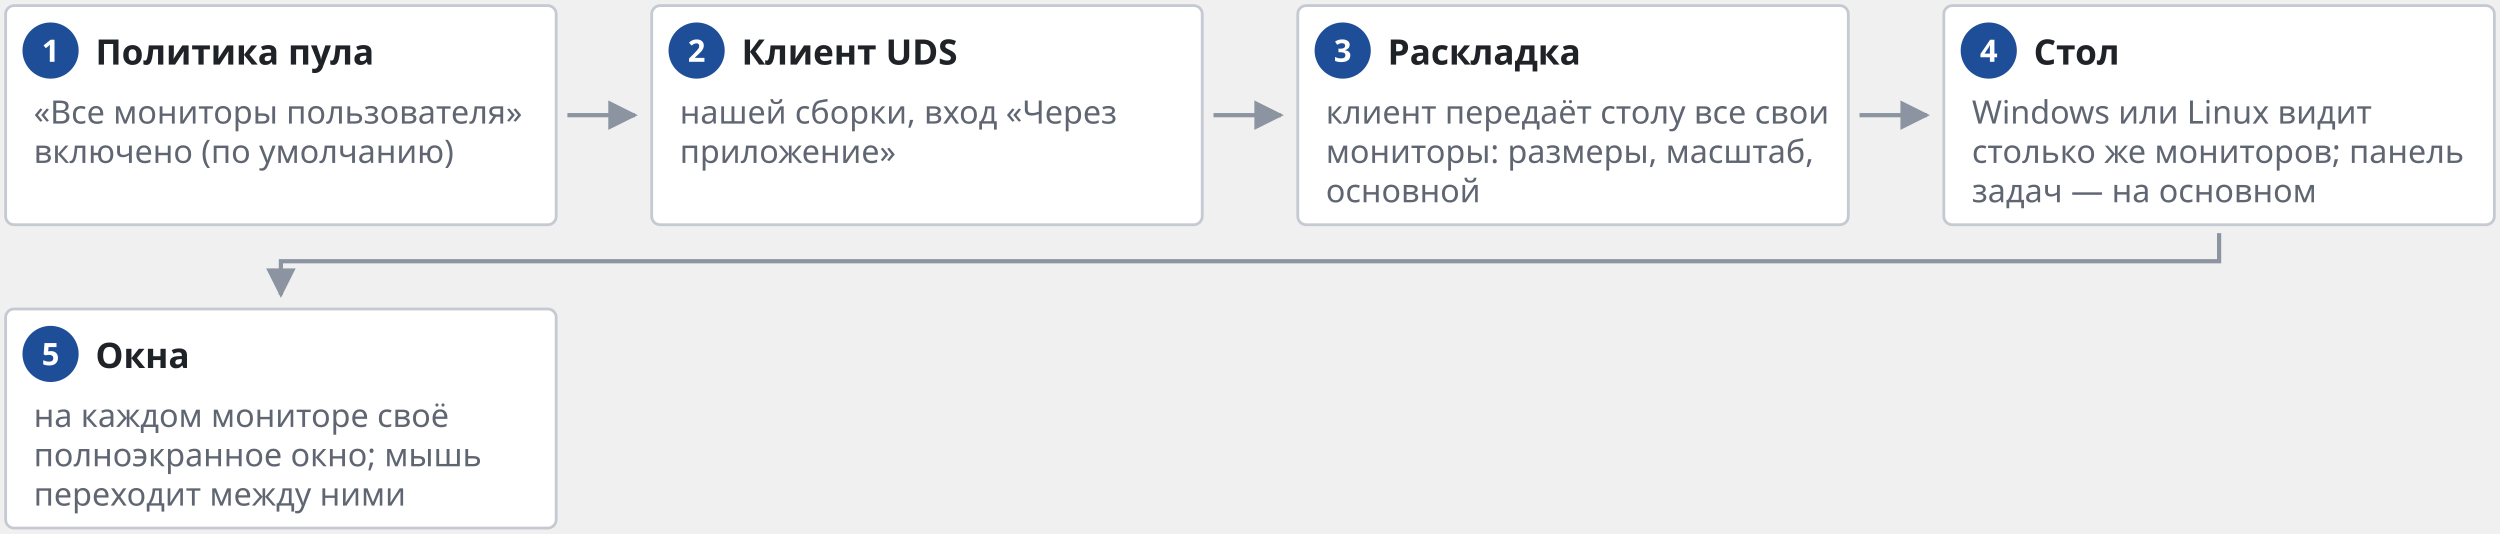
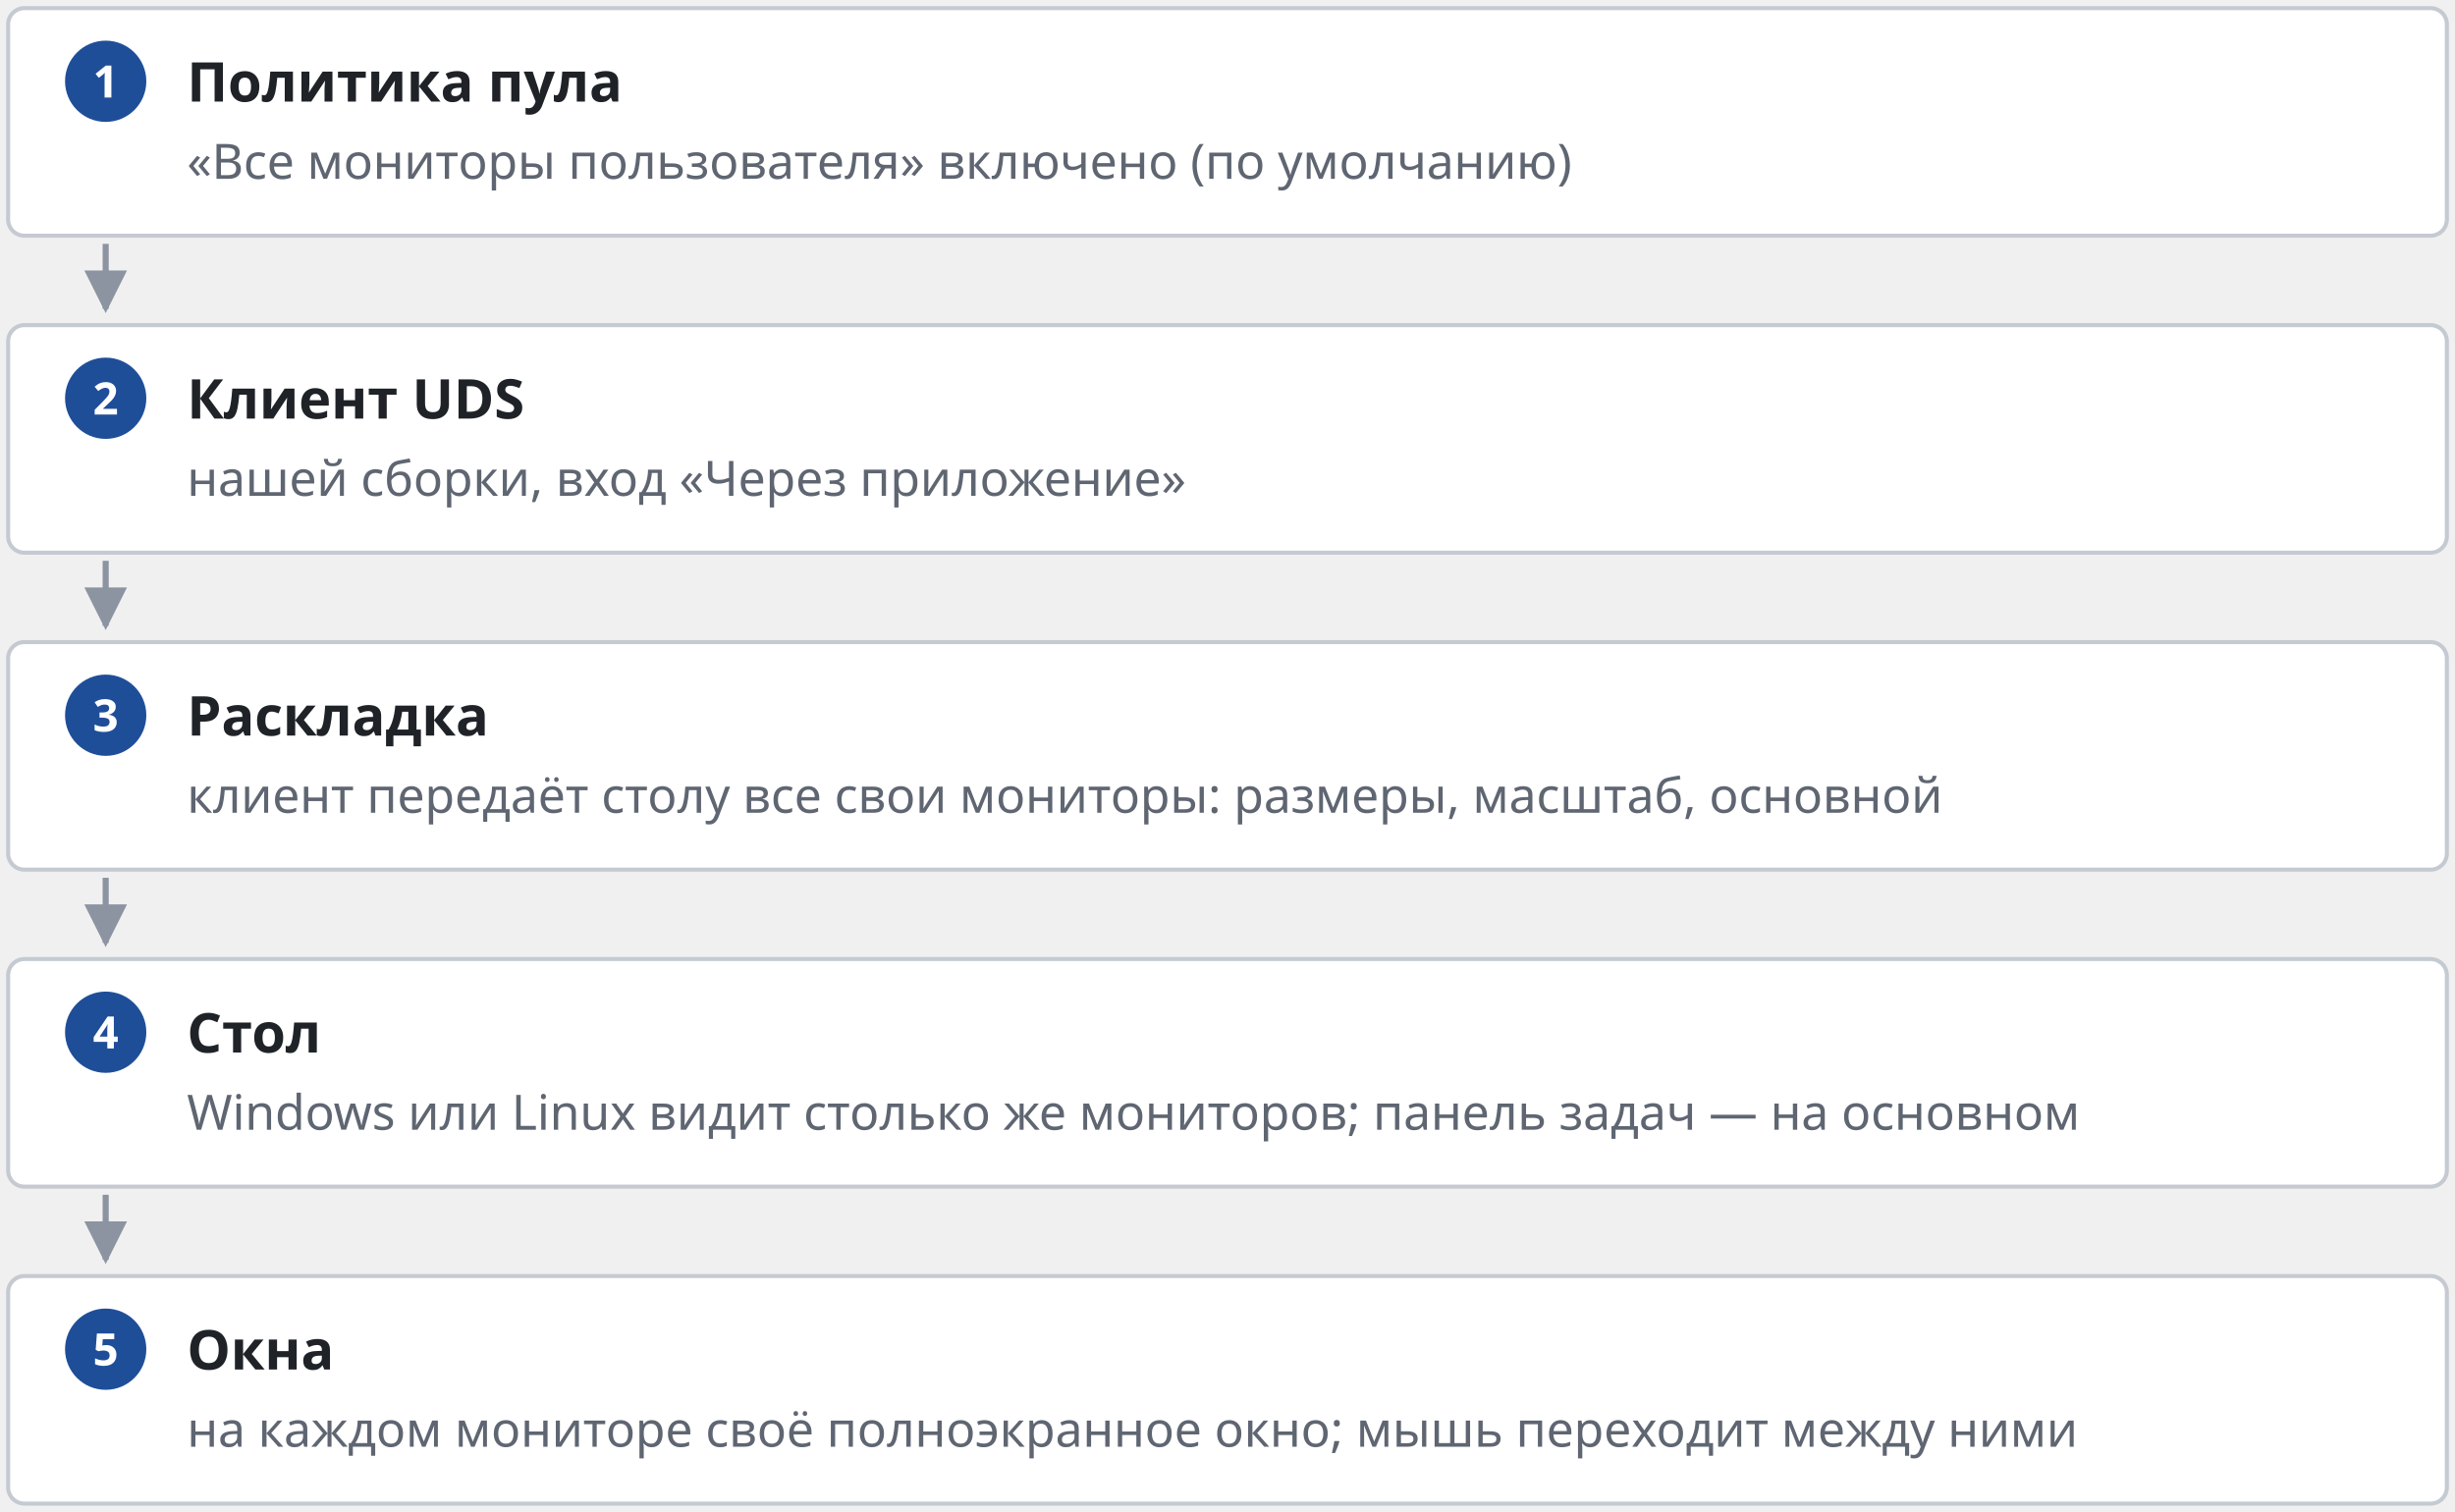
- <svg xmlns="http://www.w3.org/2000/svg" viewBox="0 0 890 190" width="100%" style="max-width:890px;font-family:IBM Plex Sans,sans-serif" role="img" aria-label="Схема: 5 шагов, они перечислены ниже">
+ <svg xmlns="http://www.w3.org/2000/svg" viewBox="0 0 604 372" width="100%" style="max-width:604px;font-family:IBM Plex Sans,sans-serif" role="img" aria-label="Схема: 5 шагов, они перечислены ниже">
  <defs>
    <marker id="ha" viewBox="0 0 10 10" refX="9" refY="5" markerWidth="7" markerHeight="7" orient="auto">
      <path d="M0,0 L10,5 L0,10 z" fill="#8C94A1" />
    </marker>
  </defs>
-   <rect x="2" y="2" width="196" height="78" rx="3" fill="#FFFFFF" stroke="#C5CAD2" />
-   <circle cx="18" cy="18" r="10" fill="#1F4E99" />
-   <text x="18" y="22" font-size="11" font-weight="600" fill="#fff" text-anchor="middle">1</text>
-   <text x="34" y="23" font-size="12.5" font-weight="600" fill="#1F2328">Политика пула</text>
-   <text x="12" y="44" font-size="11.5" fill="#5F6672">«Все мониторы пользователя»</text>
-   <text x="12" y="58" font-size="11.5" fill="#5F6672">включено (по умолчанию)</text>
-   <path d="M202 41 h24" stroke="#8C94A1" stroke-width="1.5" marker-end="url(#ha)" />
-   <rect x="232" y="2" width="196" height="78" rx="3" fill="#FFFFFF" stroke="#C5CAD2" />
-   <circle cx="248" cy="18" r="10" fill="#1F4E99" />
-   <text x="248" y="22" font-size="11" font-weight="600" fill="#fff" text-anchor="middle">2</text>
-   <text x="264" y="23" font-size="12.5" font-weight="600" fill="#1F2328">Клиент UDS</text>
-   <text x="242" y="44" font-size="11.5" fill="#5F6672">нашей сборки, вход «Через</text>
-   <text x="242" y="58" font-size="11.5" fill="#5F6672">приложение»</text>
-   <path d="M432 41 h24" stroke="#8C94A1" stroke-width="1.5" marker-end="url(#ha)" />
-   <rect x="462" y="2" width="196" height="78" rx="3" fill="#FFFFFF" stroke="#C5CAD2" />
-   <circle cx="478" cy="18" r="10" fill="#1F4E99" />
-   <text x="478" y="22" font-size="11" font-weight="600" fill="#fff" text-anchor="middle">3</text>
-   <text x="494" y="23" font-size="12.5" font-weight="600" fill="#1F2328">Раскладка</text>
-   <text x="472" y="44" font-size="11.5" fill="#5F6672">клиент передаёт столу все свои</text>
-   <text x="472" y="58" font-size="11.5" fill="#5F6672">мониторы: размеры, масштаб,</text>
-   <text x="472" y="72" font-size="11.5" fill="#5F6672">основной</text>
-   <path d="M662 41 h24" stroke="#8C94A1" stroke-width="1.5" marker-end="url(#ha)" />
-   <rect x="692" y="2" width="196" height="78" rx="3" fill="#FFFFFF" stroke="#C5CAD2" />
-   <circle cx="708" cy="18" r="10" fill="#1F4E99" />
-   <text x="708" y="22" font-size="11" font-weight="600" fill="#fff" text-anchor="middle">4</text>
-   <text x="724" y="23" font-size="12.5" font-weight="600" fill="#1F2328">Стол</text>
-   <text x="702" y="44" font-size="11.5" fill="#5F6672">Windows или Linux видит</text>
-   <text x="702" y="58" font-size="11.5" fill="#5F6672">столько же мониторов; панель</text>
-   <text x="702" y="72" font-size="11.5" fill="#5F6672">задач — на основном</text>
-   <path d="M790 83 v10 H100 v12" fill="none" stroke="#8C94A1" stroke-width="1.5" marker-end="url(#ha)" />
-   <rect x="2" y="110" width="196" height="78" rx="3" fill="#FFFFFF" stroke="#C5CAD2" />
-   <circle cx="18" cy="126" r="10" fill="#1F4E99" />
-   <text x="18" y="130" font-size="11" font-weight="600" fill="#fff" text-anchor="middle">5</text>
-   <text x="34" y="131" font-size="12.5" font-weight="600" fill="#1F2328">Окна</text>
-   <text x="12" y="152" font-size="11.5" fill="#5F6672">на каждом мониторе своё</text>
-   <text x="12" y="166" font-size="11.5" fill="#5F6672">полноэкранное окно; мышь</text>
-   <text x="12" y="180" font-size="11.5" fill="#5F6672">переходит между ними</text>
+   <rect x="2" y="2" width="600" height="56" rx="4" fill="#FFFFFF" stroke="#C5CAD2" />
+   <circle cx="26" cy="20" r="10" fill="#1F4E99" />
+   <text x="26" y="24" font-size="11" font-weight="600" fill="#fff" text-anchor="middle">1</text>
+   <text x="46" y="25" font-size="13.5" font-weight="600" fill="#1F2328">Политика пула</text>
+   <text x="46" y="44" font-size="12" fill="#5F6672">«Все мониторы пользователя» включено (по умолчанию)</text>
+   <path d="M26 60 v16" stroke="#8C94A1" stroke-width="1.5" marker-end="url(#ha)" />
+   <rect x="2" y="80" width="600" height="56" rx="4" fill="#FFFFFF" stroke="#C5CAD2" />
+   <circle cx="26" cy="98" r="10" fill="#1F4E99" />
+   <text x="26" y="102" font-size="11" font-weight="600" fill="#fff" text-anchor="middle">2</text>
+   <text x="46" y="103" font-size="13.5" font-weight="600" fill="#1F2328">Клиент UDS</text>
+   <text x="46" y="122" font-size="12" fill="#5F6672">нашей сборки, вход «Через приложение»</text>
+   <path d="M26 138 v16" stroke="#8C94A1" stroke-width="1.5" marker-end="url(#ha)" />
+   <rect x="2" y="158" width="600" height="56" rx="4" fill="#FFFFFF" stroke="#C5CAD2" />
+   <circle cx="26" cy="176" r="10" fill="#1F4E99" />
+   <text x="26" y="180" font-size="11" font-weight="600" fill="#fff" text-anchor="middle">3</text>
+   <text x="46" y="181" font-size="13.5" font-weight="600" fill="#1F2328">Раскладка</text>
+   <text x="46" y="200" font-size="12" fill="#5F6672">клиент передаёт столу все свои мониторы: размеры, масштаб, основной</text>
+   <path d="M26 216 v16" stroke="#8C94A1" stroke-width="1.5" marker-end="url(#ha)" />
+   <rect x="2" y="236" width="600" height="56" rx="4" fill="#FFFFFF" stroke="#C5CAD2" />
+   <circle cx="26" cy="254" r="10" fill="#1F4E99" />
+   <text x="26" y="258" font-size="11" font-weight="600" fill="#fff" text-anchor="middle">4</text>
+   <text x="46" y="259" font-size="13.5" font-weight="600" fill="#1F2328">Стол</text>
+   <text x="46" y="278" font-size="12" fill="#5F6672">Windows или Linux видит столько же мониторов; панель задач — на основном</text>
+   <path d="M26 294 v16" stroke="#8C94A1" stroke-width="1.5" marker-end="url(#ha)" />
+   <rect x="2" y="314" width="600" height="56" rx="4" fill="#FFFFFF" stroke="#C5CAD2" />
+   <circle cx="26" cy="332" r="10" fill="#1F4E99" />
+   <text x="26" y="336" font-size="11" font-weight="600" fill="#fff" text-anchor="middle">5</text>
+   <text x="46" y="337" font-size="13.5" font-weight="600" fill="#1F2328">Окна</text>
+   <text x="46" y="356" font-size="12" fill="#5F6672">на каждом мониторе своё полноэкранное окно; мышь переходит между ними</text>
</svg>
